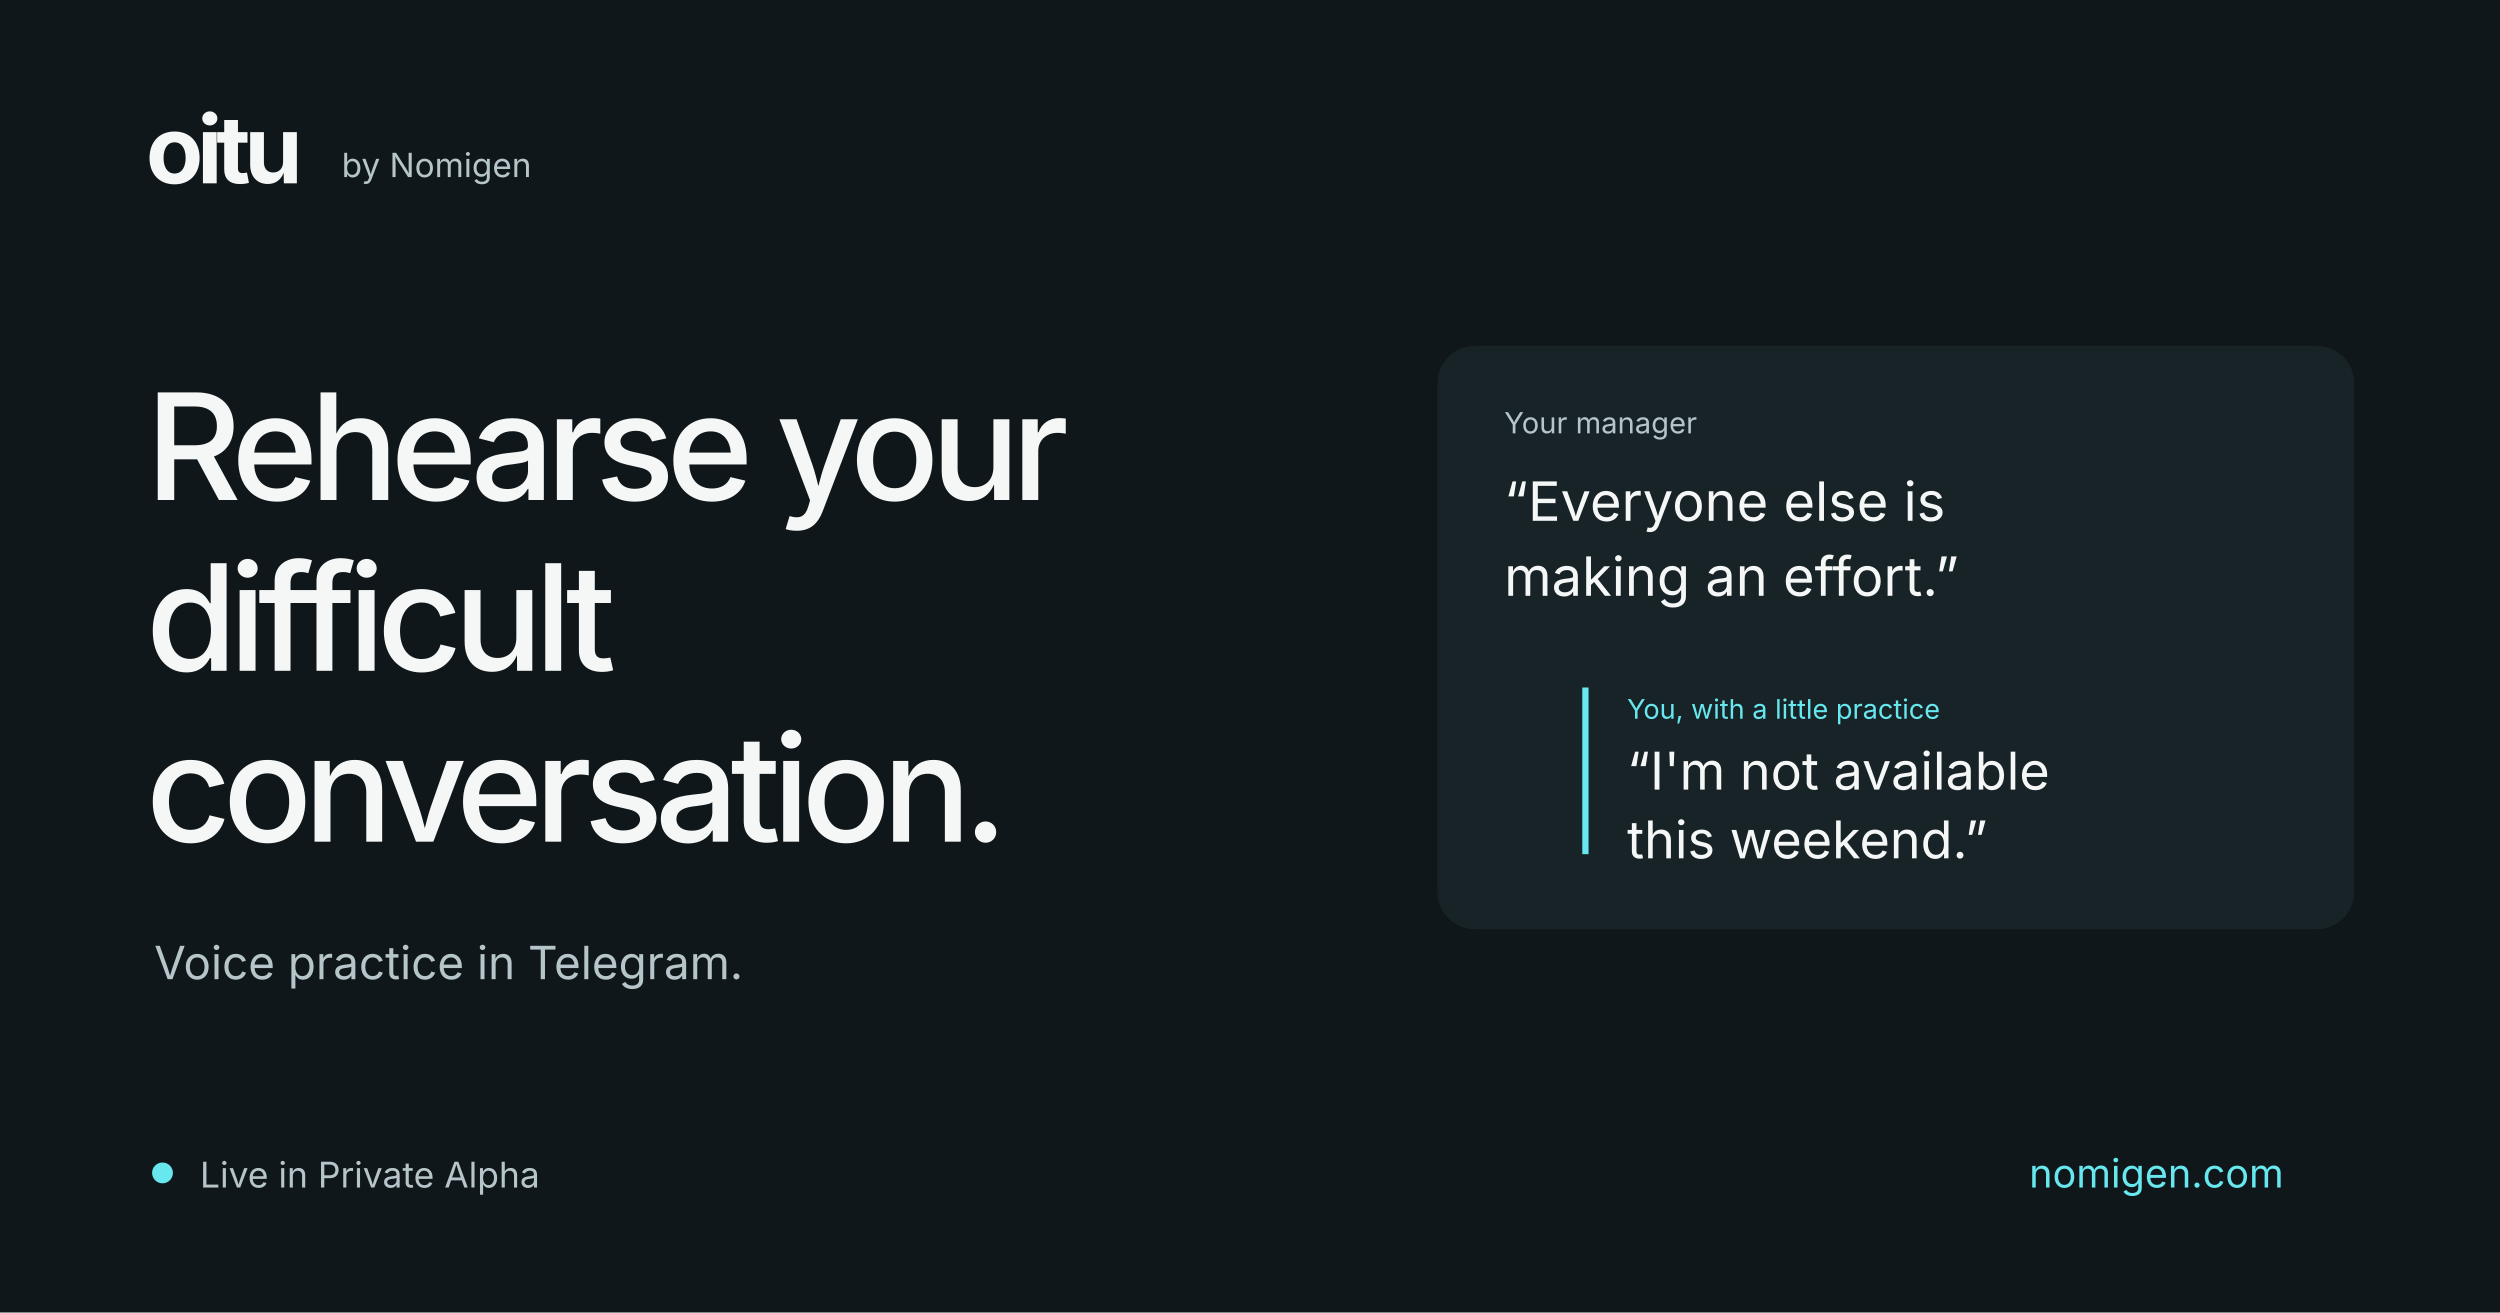
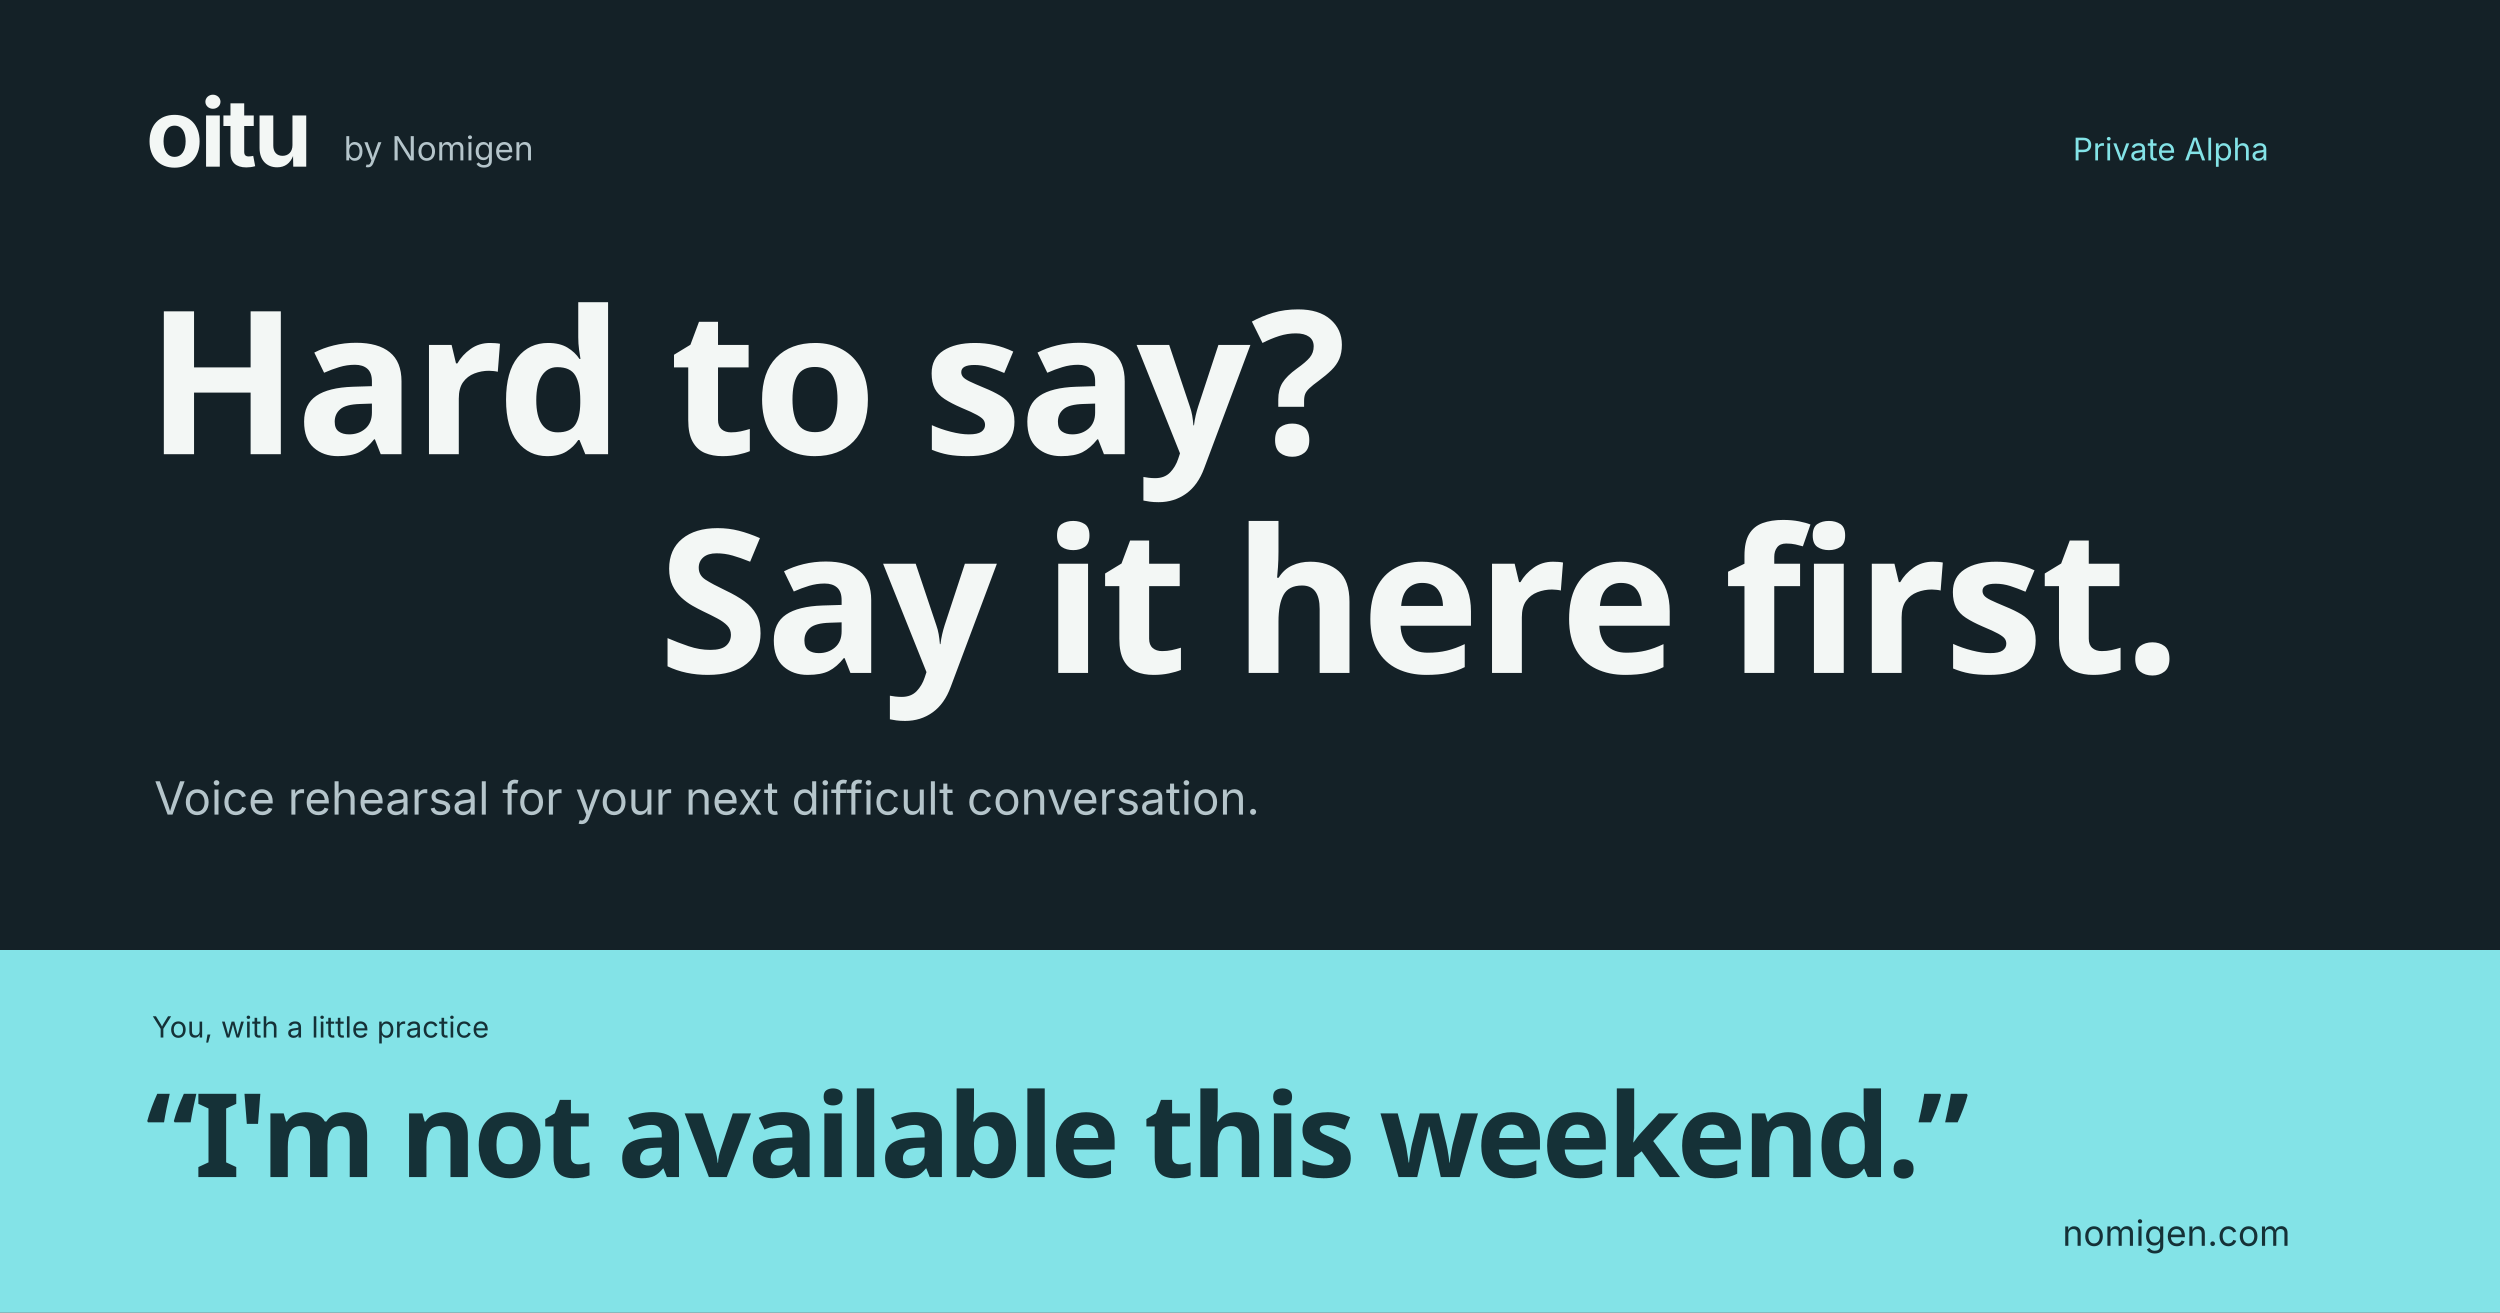
- <svg xmlns="http://www.w3.org/2000/svg" width="1200" height="630" viewBox="0 0 1200 630">
+ <svg xmlns="http://www.w3.org/2000/svg" width="1200" height="630" viewBox="0 0 1200 630" role="img" aria-labelledby="title description">
  <defs>
-     <style>@font-face{font-family:Inter;src:url('/fonts/inter-latin-variable.woff2')}text{font-family:Inter,Arial,sans-serif}</style>
+     <style>
+       @font-face{font-family:Inter;src:url('/fonts/inter-latin-variable.woff2');font-weight:100 900}
+       @font-face{font-family:Barlow;src:url('/fonts/barlow-condensed-semibold.ttf');font-weight:600}
+       text{font-family:Inter,Arial,sans-serif}
+       .display{font-family:Barlow,'Arial Narrow',sans-serif;font-weight:600;letter-spacing:-1.5px}
+     </style>
  </defs>
-   <rect width="1200" height="630" fill="#10171b" />
-   <text x="70" y="88" fill="#f4f7f6" font-size="45" font-weight="650" letter-spacing="-3">oitu</text>
-   <text x="164" y="85" fill="#b6c5c9" font-size="16">by Nomigen</text>
-   <text x="70" y="240" fill="#f4f7f6" font-size="71" font-weight="500" letter-spacing="-4">Rehearse your</text>
-   <text x="70" y="322" fill="#f4f7f6" font-size="71" font-weight="500" letter-spacing="-4">difficult</text>
-   <text x="70" y="404" fill="#f4f7f6" font-size="71" font-weight="500" letter-spacing="-4">conversation.</text>
-   <text x="74" y="470" fill="#b6c5c9" font-size="22">Voice practice in Telegram.</text>
-   <rect x="690" y="166" width="440" height="280" rx="18" fill="#182328" />
-   <text x="722" y="208" fill="#b6c5c9" font-size="14">Your manager</text>
-   <text x="722" y="250" fill="#f4f7f6" font-size="26">“Everyone else is</text>
-   <text x="722" y="286" fill="#f4f7f6" font-size="26">making an effort.”</text>
-   <path d="M761 330v80" stroke="#67e8ef" stroke-width="3" />
-   <text x="781" y="345" fill="#67e8ef" font-size="13">You, with a little practice</text>
-   <text x="781" y="379" fill="#f4f7f6" font-size="25">“I'm not available</text>
-   <text x="781" y="412" fill="#f4f7f6" font-size="25">this weekend.”</text>
-   <circle cx="78" cy="563" r="5" fill="#67e8ef" />
-   <text x="96" y="570" fill="#b6c5c9" font-size="17">Live in Private Alpha</text>
-   <text x="974" y="570" fill="#67e8ef" font-size="19">nomigen.com</text>
+   <rect width="1200" height="630" fill="#142127" />
+   <text x="70" y="80" fill="#f3f7f5" font-size="45" font-weight="650" letter-spacing="-1.5">oitu</text>
+   <text x="165" y="77" fill="#b5c5cb" font-size="16">by Nomigen</text>
+   <text x="995" y="77" fill="#83e3e7" font-size="15">Private Alpha</text>
+   <text class="display" x="70" y="218" fill="#f3f7f5" font-size="96">Hard to say?</text>
+   <text class="display" x="316" y="323" fill="#f3f7f5" font-size="96">Say it here first.</text>
+   <text x="74" y="391" fill="#b5c5cb" font-size="22">Voice rehearsal for your next difficult conversation.</text>
+   <rect y="456" width="1200" height="174" fill="#83e3e7" />
+   <text x="73" y="498" fill="#153137" font-size="14">You, with a little practice</text>
+   <text class="display" x="70" y="565" fill="#153137" font-size="56">“I'm not available this weekend.”</text>
+   <text x="990" y="598" fill="#153137" font-size="17">nomigen.com</text>
</svg>
